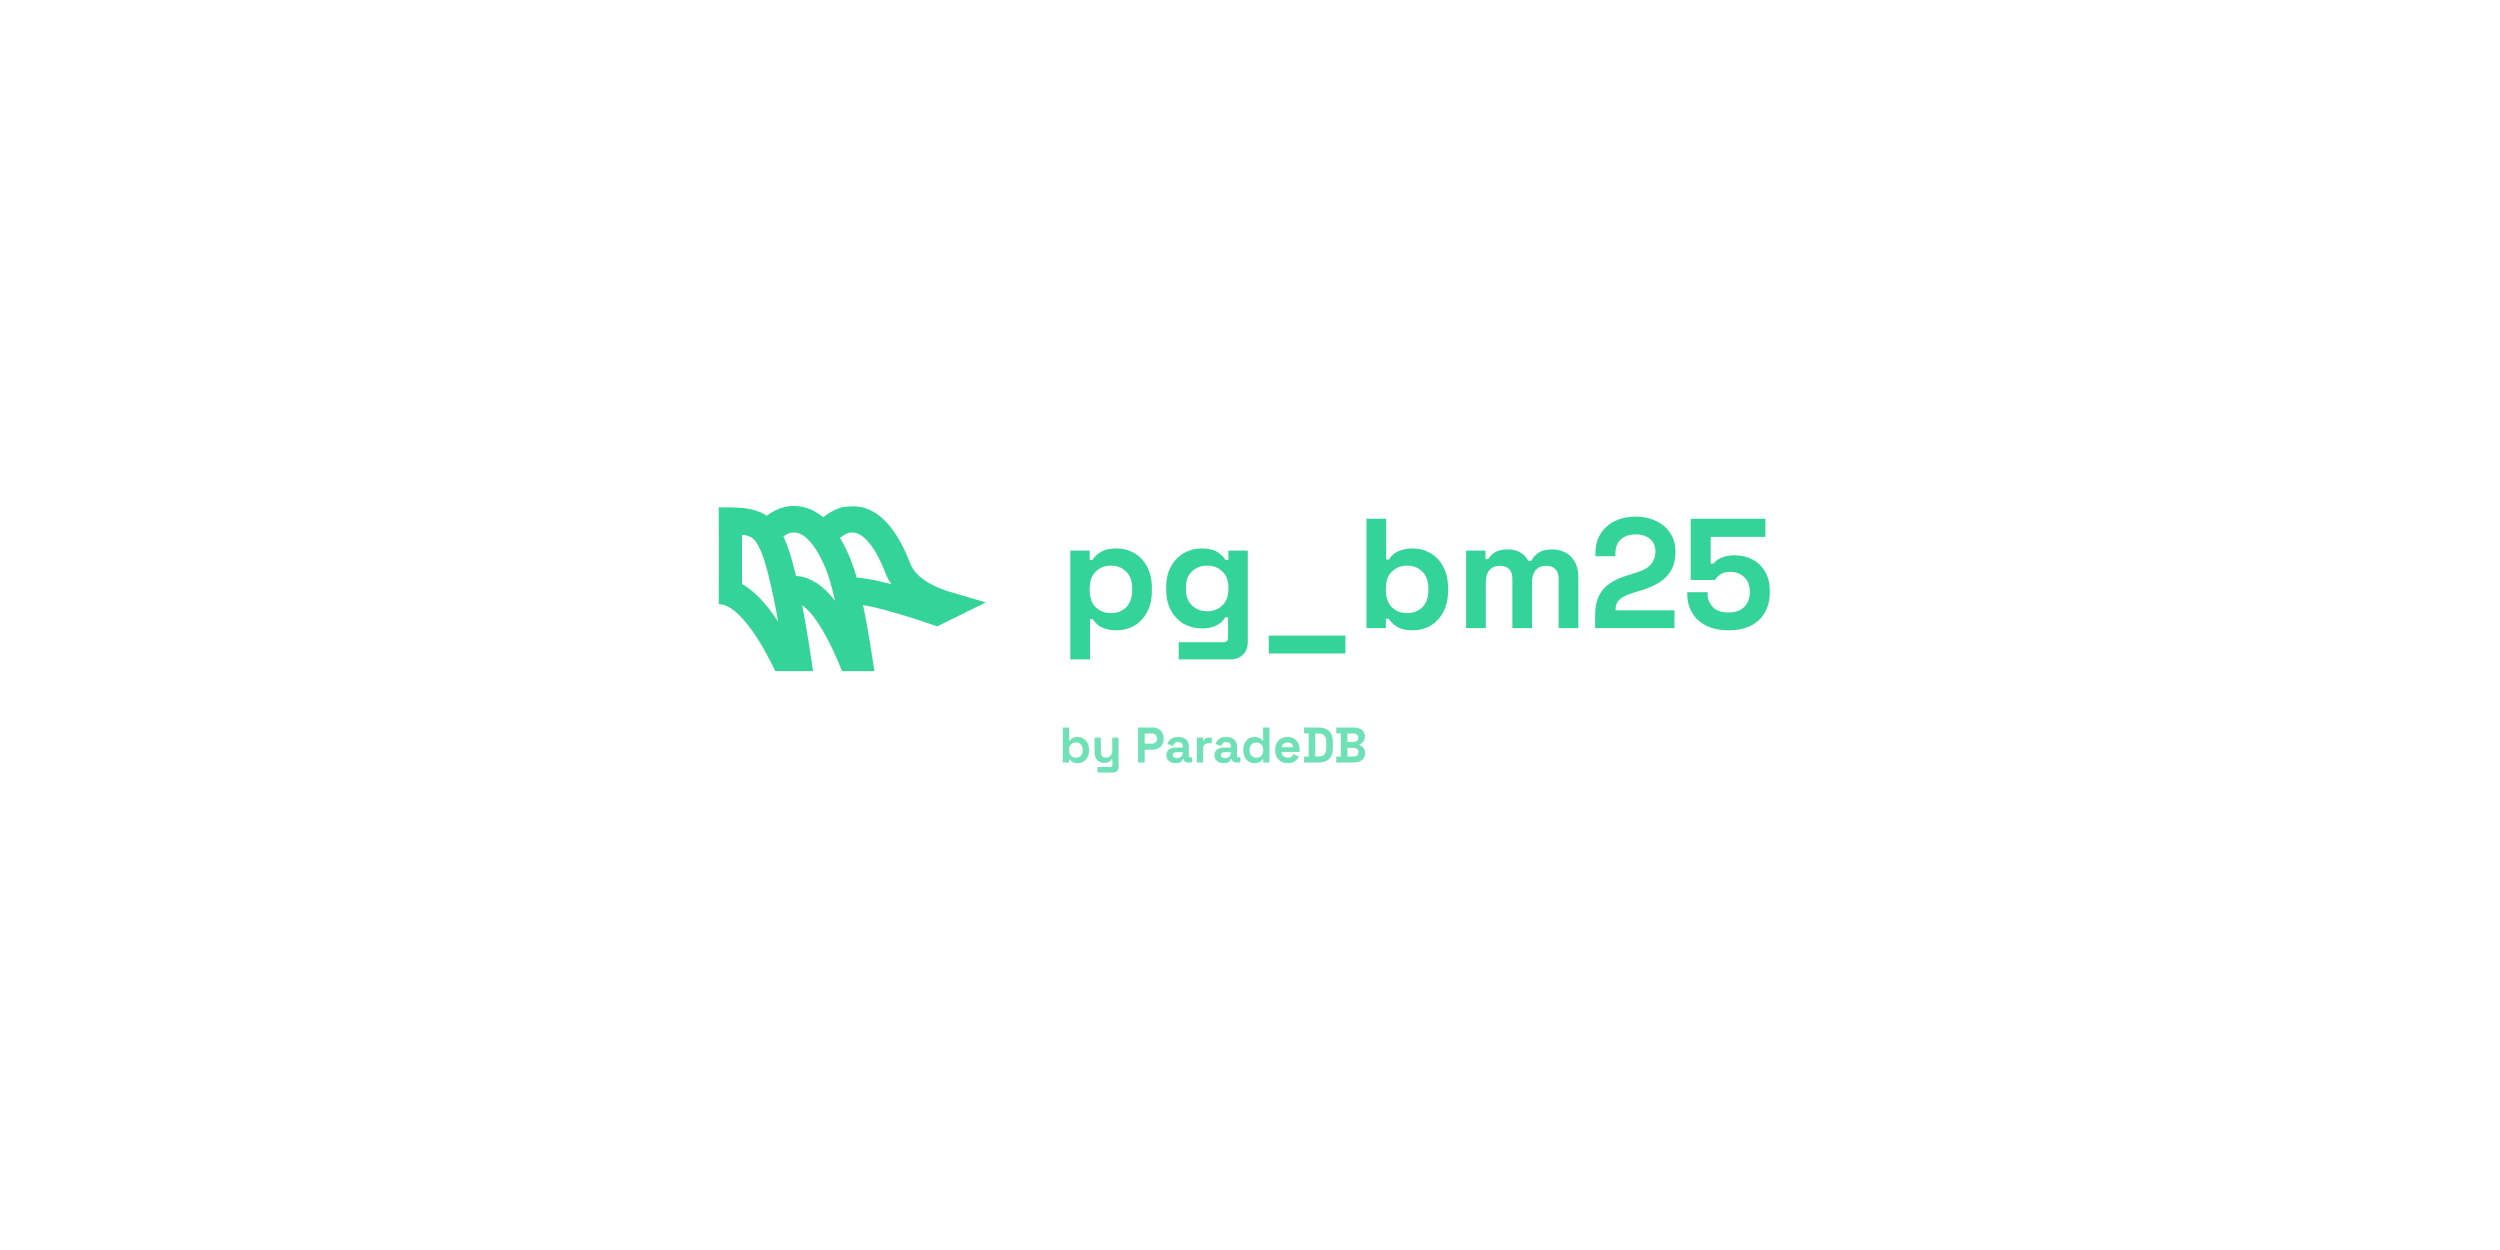
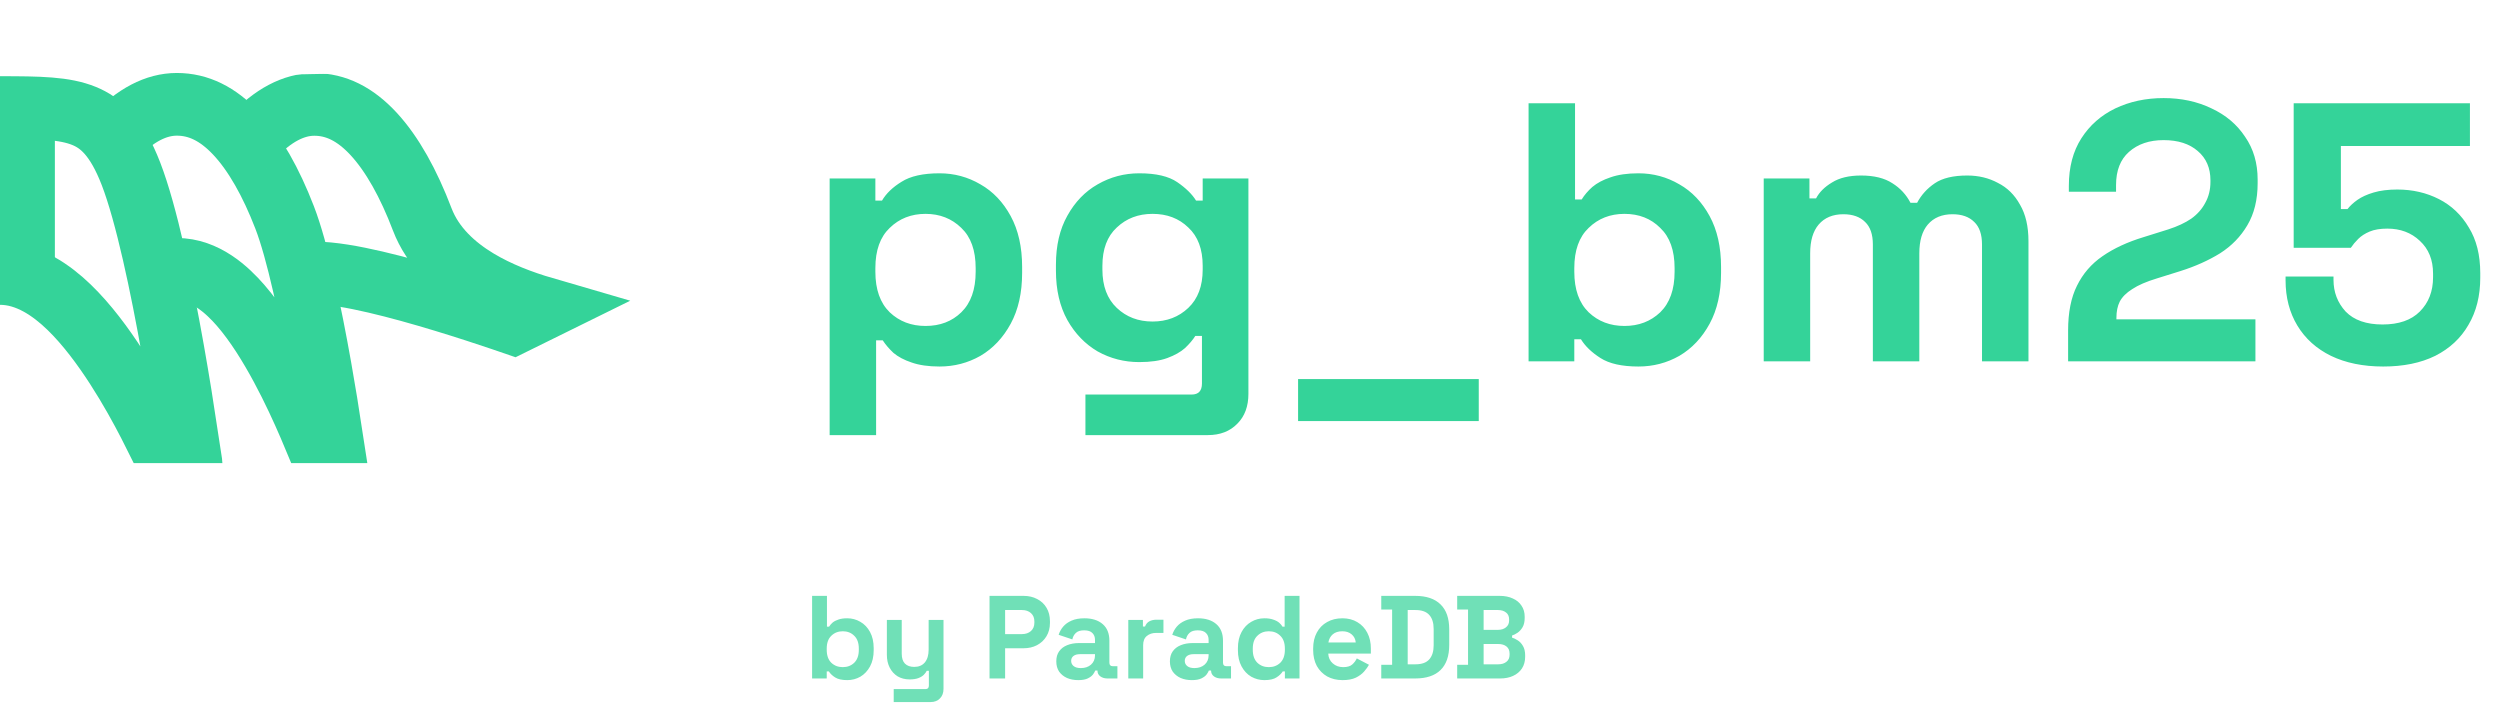
- <svg xmlns="http://www.w3.org/2000/svg" width="800" height="400" viewBox="0 0 800 400" fill="none">
-   <mask id="mask0_75_15" style="mask-type:alpha" maskUnits="userSpaceOnUse" x="243" y="161" width="38" height="54">
-     <path d="M243.227 161.094H280.194V214.828H254.387L243.227 161.094Z" fill="#D9D9D9" />
+ <svg xmlns="http://www.w3.org/2000/svg" width="339" height="96" viewBox="0 0 339 96" fill="none">
+   <mask id="mask0_75_31" style="mask-type:alpha" maskUnits="userSpaceOnUse" x="13" y="9" width="38" height="54">
+     <path d="M13.227 9.094H50.194V62.828H24.387L13.227 9.094Z" fill="#D9D9D9" />
  </mask>
-   <g mask="url(#mask0_75_15)">
-     <path d="M235.987 209.706C235.856 210.012 235.733 210.303 235.618 210.578H233.001C233.34 208.088 233.804 204.842 234.363 201.368C235.607 193.638 237.223 185.426 238.81 181.551C240.486 177.459 242.817 173.447 245.577 170.531C248.345 167.606 251.176 166.146 253.974 166.146C256.907 166.146 259.53 167.437 262.007 170.071C264.549 172.773 266.757 176.724 268.59 181.472C270.355 186.042 272.103 194.365 273.434 201.885C274.016 205.17 274.504 208.212 274.866 210.578H272.33C272.215 210.303 272.092 210.012 271.96 209.706C271.043 207.568 269.731 204.69 268.168 201.786C266.625 198.92 264.743 195.849 262.655 193.437C260.783 191.275 257.804 188.523 253.974 188.523C250.144 188.523 247.165 191.275 245.293 193.437C243.204 195.849 241.322 198.92 239.78 201.786C238.217 204.69 236.905 207.568 235.987 209.706Z" stroke="#34D399" stroke-width="8.5" />
+   <g mask="url(#mask0_75_31)">
+     <path d="M5.987 57.706C5.856 58.012 5.733 58.303 5.618 58.578H3.001C3.34 56.088 3.804 52.842 4.363 49.368C5.607 41.638 7.223 33.426 8.81 29.551C10.486 25.459 12.817 21.447 15.577 18.531C18.345 15.606 21.176 14.146 23.974 14.146C26.907 14.146 29.53 15.437 32.007 18.07C34.549 20.773 36.757 24.724 38.59 29.472C40.355 34.042 42.103 42.365 43.434 49.885C44.016 53.17 44.504 56.212 44.865 58.578H42.33C42.215 58.303 42.092 58.012 41.96 57.706C41.043 55.569 39.731 52.69 38.168 49.786C36.625 46.92 34.743 43.849 32.655 41.437C30.783 39.275 27.804 36.523 23.974 36.523C20.144 36.523 17.165 39.275 15.293 41.437C13.204 43.849 11.322 46.92 9.78 49.786C8.217 52.69 6.905 55.569 5.987 57.706Z" stroke="#34D399" stroke-width="8.5" />
  </g>
-   <mask id="mask1_75_15" style="mask-type:alpha" maskUnits="userSpaceOnUse" x="230" y="152" width="31" height="63">
-     <rect x="230" y="152" width="30.174" height="62.828" fill="#D9D9D9" />
+   <mask id="mask1_75_31" style="mask-type:alpha" maskUnits="userSpaceOnUse" x="0" y="0" width="31" height="63">
+     <rect width="30.174" height="62.828" fill="#D9D9D9" />
  </mask>
-   <g mask="url(#mask1_75_15)">
-     <path d="M209.758 209.525C209.565 209.899 209.386 210.251 209.223 210.578H204.655C204.66 210.543 204.665 210.507 204.67 210.471C205.072 207.477 205.651 203.384 206.36 198.976C207.812 189.956 209.712 180.268 211.604 175.647C213.342 171.404 215.615 169.365 218.264 168.216C221.174 166.953 224.936 166.584 230 166.584C235.391 166.584 238.756 166.644 241.408 167.725C243.613 168.624 245.789 170.463 247.761 175.568C249.853 180.986 251.907 190.786 253.462 199.569C254.213 203.812 254.83 207.709 255.264 210.578H250.777C250.614 210.251 250.435 209.899 250.242 209.525C249.166 207.433 247.625 204.616 245.791 201.776C243.977 198.967 241.773 195.972 239.341 193.631C237.05 191.426 233.826 189.084 230 189.084C226.174 189.084 222.95 191.426 220.659 193.631C218.227 195.972 216.023 198.967 214.209 201.776C212.375 204.616 210.834 207.433 209.758 209.525Z" stroke="#34D399" stroke-width="8.5" />
-     <rect x="230" y="163.574" width="7.44" height="28.934" fill="#34D399" />
+   <g mask="url(#mask1_75_31)">
+     <path d="M-20.242 57.525C-20.435 57.899 -20.614 58.251 -20.777 58.578H-25.345C-25.34 58.543 -25.335 58.507 -25.33 58.471C-24.928 55.477 -24.349 51.384 -23.64 46.976C-22.188 37.956 -20.288 28.268 -18.396 23.648C-16.658 19.404 -14.385 17.365 -11.736 16.216C-8.826 14.953 -5.064 14.584 0 14.584C5.391 14.584 8.756 14.644 11.408 15.725C13.613 16.624 15.789 18.463 17.761 23.568C19.853 28.986 21.907 38.786 23.462 47.569C24.213 51.812 24.83 55.709 25.264 58.578H20.777C20.614 58.251 20.435 57.899 20.242 57.525C19.166 55.432 17.625 52.616 15.791 49.776C13.977 46.967 11.773 43.972 9.341 41.631C7.05 39.426 3.826 37.084 0 37.084C-3.826 37.084 -7.05 39.426 -9.341 41.631C-11.773 43.972 -13.977 46.967 -15.791 49.776C-17.625 52.616 -19.166 55.432 -20.242 57.525Z" stroke="#34D399" stroke-width="8.5" />
+     <rect y="11.574" width="7.44" height="28.934" fill="#34D399" />
  </g>
-   <mask id="mask2_75_15" style="mask-type:alpha" maskUnits="userSpaceOnUse" x="257" y="161" width="63" height="55">
-     <path d="M257.694 162.334L320 161.094V215.655H288.578L273.814 194.161L264.721 171.38L257.694 162.334Z" fill="#D9D9D9" />
+   <mask id="mask2_75_31" style="mask-type:alpha" maskUnits="userSpaceOnUse" x="27" y="9" width="63" height="55">
+     <path d="M27.694 10.334L90 9.094V63.655H58.578L43.814 42.161L34.721 19.38L27.694 10.334Z" fill="#D9D9D9" />
  </mask>
-   <g mask="url(#mask2_75_15)">
-     <path d="M254.602 210.5C254.468 210.817 254.341 211.12 254.224 211.405H251.598C251.938 208.866 252.407 205.535 252.973 201.968C254.219 194.122 255.839 185.77 257.433 181.823C259.115 177.659 261.455 173.576 264.224 170.61C267.004 167.631 269.836 166.158 272.618 166.158C275.536 166.158 278.159 167.46 280.648 170.143C283.199 172.893 285.415 176.914 287.254 181.743C288.692 185.518 291.673 188.16 294.712 189.995C297.55 191.708 300.778 192.927 303.774 193.799L299.619 195.848C299.161 195.69 298.622 195.505 298.015 195.3C295.995 194.617 293.219 193.703 290.207 192.788C287.203 191.876 283.92 190.948 280.896 190.244C277.966 189.562 274.95 189.01 272.618 189.01C270.603 189.01 268.868 189.786 267.517 190.686C266.16 191.59 264.956 192.775 263.91 193.999C261.822 196.444 259.94 199.558 258.397 202.465C256.833 205.41 255.52 208.33 254.602 210.5Z" stroke="#34D399" stroke-width="8.5" />
+   <g mask="url(#mask2_75_31)">
+     <path d="M21.598 59.405C21.938 56.866 22.407 53.535 22.974 49.968C24.219 42.122 25.839 33.77 27.433 29.823C29.115 25.659 31.455 21.576 34.224 18.61C37.004 15.632 39.836 14.158 42.618 14.158C45.536 14.158 48.159 15.46 50.648 18.143C53.199 20.893 55.415 24.914 57.254 29.743C58.692 33.518 61.673 36.16 64.712 37.995C67.55 39.709 70.778 40.927 73.774 41.799L69.619 43.848C69.161 43.69 68.622 43.505 68.016 43.3C65.995 42.617 63.219 41.703 60.207 40.788C57.203 39.876 53.92 38.948 50.896 38.244C47.966 37.562 44.95 37.01 42.618 37.01C40.603 37.01 38.868 37.786 37.517 38.686C36.16 39.59 34.956 40.775 33.91 41.999C31.822 44.444 29.94 47.557 28.397 50.465C26.833 53.41 25.52 56.331 24.602 58.499C24.468 58.817 24.341 59.12 24.224 59.405H21.598Z" stroke="#34D399" stroke-width="8.5" />
  </g>
-   <path d="M342.5 211V176.2H348.7V179.2H349.6C350.167 178.233 351.05 177.383 352.25 176.65C353.45 175.883 355.167 175.5 357.4 175.5C359.4 175.5 361.25 176 362.95 177C364.65 177.967 366.017 179.4 367.05 181.3C368.083 183.2 368.6 185.5 368.6 188.2V189C368.6 191.7 368.083 194 367.05 195.9C366.017 197.8 364.65 199.25 362.95 200.25C361.25 201.217 359.4 201.7 357.4 201.7C355.9 201.7 354.633 201.517 353.6 201.15C352.6 200.817 351.783 200.383 351.15 199.85C350.55 199.283 350.067 198.717 349.7 198.15H348.8V211H342.5ZM355.5 196.2C357.467 196.2 359.083 195.583 360.35 194.35C361.65 193.083 362.3 191.25 362.3 188.85V188.35C362.3 185.95 361.65 184.133 360.35 182.9C359.05 181.633 357.433 181 355.5 181C353.567 181 351.95 181.633 350.65 182.9C349.35 184.133 348.7 185.95 348.7 188.35V188.85C348.7 191.25 349.35 193.083 350.65 194.35C351.95 195.583 353.567 196.2 355.5 196.2ZM373.185 188.7V187.9C373.185 185.3 373.701 183.083 374.735 181.25C375.768 179.383 377.135 177.967 378.835 177C380.568 176 382.451 175.5 384.485 175.5C386.751 175.5 388.468 175.9 389.635 176.7C390.801 177.5 391.651 178.333 392.185 179.2H393.085V176.2H399.285V205.4C399.285 207.1 398.785 208.45 397.785 209.45C396.785 210.483 395.451 211 393.785 211H377.185V205.5H391.585C392.518 205.5 392.985 205 392.985 204V197.55H392.085C391.751 198.083 391.285 198.633 390.685 199.2C390.085 199.733 389.285 200.183 388.285 200.55C387.285 200.917 386.018 201.1 384.485 201.1C382.451 201.1 380.568 200.617 378.835 199.65C377.135 198.65 375.768 197.233 374.735 195.4C373.701 193.533 373.185 191.3 373.185 188.7ZM386.285 195.6C388.218 195.6 389.835 194.983 391.135 193.75C392.435 192.517 393.085 190.783 393.085 188.55V188.05C393.085 185.783 392.435 184.05 391.135 182.85C389.868 181.617 388.251 181 386.285 181C384.351 181 382.735 181.617 381.435 182.85C380.135 184.05 379.485 185.783 379.485 188.05V188.55C379.485 190.783 380.135 192.517 381.435 193.75C382.735 194.983 384.351 195.6 386.285 195.6ZM406.02 209.1V203.4H430.52V209.1H406.02ZM452.175 201.7C449.942 201.7 448.225 201.317 447.025 200.55C445.825 199.783 444.942 198.933 444.375 198H443.475V201H437.275V166H443.575V179.05H444.475C444.842 178.45 445.325 177.883 445.925 177.35C446.559 176.817 447.375 176.383 448.375 176.05C449.409 175.683 450.675 175.5 452.175 175.5C454.175 175.5 456.025 176 457.725 177C459.425 177.967 460.792 179.4 461.825 181.3C462.859 183.2 463.375 185.5 463.375 188.2V189C463.375 191.7 462.859 194 461.825 195.9C460.792 197.8 459.425 199.25 457.725 200.25C456.025 201.217 454.175 201.7 452.175 201.7ZM450.275 196.2C452.209 196.2 453.825 195.583 455.125 194.35C456.425 193.083 457.075 191.25 457.075 188.85V188.35C457.075 185.95 456.425 184.133 455.125 182.9C453.859 181.633 452.242 181 450.275 181C448.342 181 446.725 181.633 445.425 182.9C444.125 184.133 443.475 185.95 443.475 188.35V188.85C443.475 191.25 444.125 193.083 445.425 194.35C446.725 195.583 448.342 196.2 450.275 196.2ZM469.16 201V176.2H475.36V178.9H476.26C476.693 178.067 477.41 177.35 478.41 176.75C479.41 176.117 480.727 175.8 482.36 175.8C484.127 175.8 485.543 176.15 486.61 176.85C487.677 177.517 488.493 178.4 489.06 179.5H489.96C490.527 178.433 491.327 177.55 492.36 176.85C493.393 176.15 494.86 175.8 496.76 175.8C498.293 175.8 499.677 176.133 500.91 176.8C502.177 177.433 503.177 178.417 503.91 179.75C504.677 181.05 505.06 182.7 505.06 184.7V201H498.76V185.15C498.76 183.783 498.41 182.767 497.71 182.1C497.01 181.4 496.027 181.05 494.76 181.05C493.327 181.05 492.21 181.517 491.41 182.45C490.643 183.35 490.26 184.65 490.26 186.35V201H483.96V185.15C483.96 183.783 483.61 182.767 482.91 182.1C482.21 181.4 481.227 181.05 479.96 181.05C478.527 181.05 477.41 181.517 476.61 182.45C475.843 183.35 475.46 184.65 475.46 186.35V201H469.16ZM510.436 201V196.8C510.436 194.367 510.836 192.35 511.636 190.75C512.436 189.117 513.586 187.783 515.086 186.75C516.619 185.683 518.486 184.817 520.686 184.15L524.036 183.1C525.269 182.7 526.303 182.217 527.136 181.65C527.969 181.05 528.603 180.333 529.036 179.5C529.503 178.667 529.736 177.717 529.736 176.65V176.45C529.736 174.783 529.169 173.467 528.036 172.5C526.903 171.5 525.353 171 523.386 171C521.453 171 519.886 171.533 518.686 172.6C517.519 173.633 516.936 175.133 516.936 177.1V178H510.536V177.2C510.536 174.667 511.103 172.517 512.236 170.75C513.369 168.983 514.903 167.633 516.836 166.7C518.803 165.767 520.986 165.3 523.386 165.3C525.786 165.3 527.953 165.767 529.886 166.7C531.819 167.6 533.336 168.883 534.436 170.55C535.569 172.183 536.136 174.117 536.136 176.35V176.85C536.136 179.083 535.669 180.983 534.736 182.55C533.836 184.083 532.603 185.35 531.036 186.35C529.469 187.317 527.686 188.117 525.686 188.75L522.486 189.75C521.053 190.183 519.936 190.667 519.136 191.2C518.336 191.7 517.769 192.267 517.436 192.9C517.136 193.5 516.986 194.233 516.986 195.1V195.3H535.836V201H510.436ZM553.173 201.7C550.44 201.7 548.073 201.217 546.073 200.25C544.107 199.283 542.59 197.917 541.523 196.15C540.457 194.383 539.923 192.333 539.923 190V189.5H546.423V189.95C546.423 191.617 546.973 193.05 548.073 194.25C549.207 195.417 550.873 196 553.073 196C555.273 196 556.957 195.417 558.123 194.25C559.323 193.05 559.923 191.5 559.923 189.6V189.1C559.923 187.233 559.323 185.75 558.123 184.65C556.957 183.55 555.49 183 553.723 183C552.757 183 551.957 183.133 551.323 183.4C550.69 183.667 550.173 184 549.773 184.4C549.373 184.8 549.04 185.2 548.773 185.6H541.023V166H564.923V171.8H547.423V180.35H548.323C548.657 179.917 549.107 179.5 549.673 179.1C550.24 178.7 550.973 178.367 551.873 178.1C552.773 177.833 553.84 177.7 555.073 177.7C557.14 177.7 559.023 178.133 560.723 179C562.423 179.867 563.773 181.15 564.773 182.85C565.807 184.517 566.323 186.583 566.323 189.05V189.65C566.323 192.117 565.79 194.25 564.723 196.05C563.69 197.85 562.19 199.25 560.223 200.25C558.257 201.217 555.907 201.7 553.173 201.7Z" fill="#34D399" />
-   <path d="M344.888 244.224C344.173 244.224 343.624 244.101 343.24 243.856C342.856 243.611 342.573 243.339 342.392 243.04H342.104V244H340.12V232.8H342.136V236.976H342.424C342.541 236.784 342.696 236.603 342.888 236.432C343.091 236.261 343.352 236.123 343.672 236.016C344.003 235.899 344.408 235.84 344.888 235.84C345.528 235.84 346.12 236 346.664 236.32C347.208 236.629 347.645 237.088 347.976 237.696C348.307 238.304 348.472 239.04 348.472 239.904V240.16C348.472 241.024 348.307 241.76 347.976 242.368C347.645 242.976 347.208 243.44 346.664 243.76C346.12 244.069 345.528 244.224 344.888 244.224ZM344.28 242.464C344.899 242.464 345.416 242.267 345.832 241.872C346.248 241.467 346.456 240.88 346.456 240.112V239.952C346.456 239.184 346.248 238.603 345.832 238.208C345.427 237.803 344.909 237.6 344.28 237.6C343.661 237.6 343.144 237.803 342.728 238.208C342.312 238.603 342.104 239.184 342.104 239.952V240.112C342.104 240.88 342.312 241.467 342.728 241.872C343.144 242.267 343.661 242.464 344.28 242.464ZM351.187 247.2V245.44H355.507C355.806 245.44 355.955 245.28 355.955 244.96V242.96H355.667C355.582 243.141 355.448 243.323 355.267 243.504C355.086 243.685 354.84 243.835 354.531 243.952C354.222 244.069 353.827 244.128 353.347 244.128C352.728 244.128 352.184 243.989 351.715 243.712C351.256 243.424 350.899 243.029 350.643 242.528C350.387 242.027 350.259 241.451 350.259 240.8V236.064H352.275V240.64C352.275 241.237 352.419 241.685 352.707 241.984C353.006 242.283 353.427 242.432 353.971 242.432C354.59 242.432 355.07 242.229 355.411 241.824C355.752 241.408 355.923 240.832 355.923 240.096V236.064H357.939V245.408C357.939 245.952 357.779 246.384 357.459 246.704C357.139 247.035 356.712 247.2 356.179 247.2H351.187ZM364.181 244V232.8H368.789C369.493 232.8 370.112 232.944 370.645 233.232C371.189 233.509 371.61 233.904 371.909 234.416C372.218 234.928 372.373 235.536 372.373 236.24V236.464C372.373 237.157 372.213 237.765 371.893 238.288C371.584 238.8 371.157 239.2 370.613 239.488C370.08 239.765 369.472 239.904 368.789 239.904H366.293V244H364.181ZM366.293 237.984H368.581C369.082 237.984 369.488 237.845 369.797 237.568C370.106 237.291 370.261 236.912 370.261 236.432V236.272C370.261 235.792 370.106 235.413 369.797 235.136C369.488 234.859 369.082 234.72 368.581 234.72H366.293V237.984ZM376.209 244.224C375.644 244.224 375.137 244.128 374.689 243.936C374.241 243.733 373.884 243.445 373.617 243.072C373.361 242.688 373.233 242.224 373.233 241.68C373.233 241.136 373.361 240.683 373.617 240.32C373.884 239.947 374.246 239.669 374.705 239.488C375.174 239.296 375.708 239.2 376.305 239.2H378.481V238.752C378.481 238.379 378.364 238.075 378.129 237.84C377.894 237.595 377.521 237.472 377.009 237.472C376.508 237.472 376.134 237.589 375.889 237.824C375.644 238.048 375.484 238.341 375.409 238.704L373.553 238.08C373.681 237.675 373.884 237.307 374.161 236.976C374.449 236.635 374.828 236.363 375.297 236.16C375.777 235.947 376.358 235.84 377.041 235.84C378.086 235.84 378.913 236.101 379.521 236.624C380.129 237.147 380.433 237.904 380.433 238.896V241.856C380.433 242.176 380.582 242.336 380.881 242.336H381.521V244H380.177C379.782 244 379.457 243.904 379.201 243.712C378.945 243.52 378.817 243.264 378.817 242.944V242.928H378.513C378.47 243.056 378.374 243.227 378.225 243.44C378.076 243.643 377.841 243.824 377.521 243.984C377.201 244.144 376.764 244.224 376.209 244.224ZM376.561 242.592C377.126 242.592 377.585 242.437 377.937 242.128C378.3 241.808 378.481 241.387 378.481 240.864V240.704H376.449C376.076 240.704 375.782 240.784 375.569 240.944C375.356 241.104 375.249 241.328 375.249 241.616C375.249 241.904 375.361 242.139 375.585 242.32C375.809 242.501 376.134 242.592 376.561 242.592ZM382.995 244V236.064H384.979V236.96H385.267C385.384 236.64 385.576 236.405 385.843 236.256C386.12 236.107 386.44 236.032 386.803 236.032H387.763V237.824H386.771C386.259 237.824 385.838 237.963 385.507 238.24C385.176 238.507 385.011 238.923 385.011 239.488V244H382.995ZM391.615 244.224C391.05 244.224 390.543 244.128 390.095 243.936C389.647 243.733 389.29 243.445 389.023 243.072C388.767 242.688 388.639 242.224 388.639 241.68C388.639 241.136 388.767 240.683 389.023 240.32C389.29 239.947 389.653 239.669 390.111 239.488C390.581 239.296 391.114 239.2 391.711 239.2H393.887V238.752C393.887 238.379 393.77 238.075 393.535 237.84C393.301 237.595 392.927 237.472 392.415 237.472C391.914 237.472 391.541 237.589 391.295 237.824C391.05 238.048 390.89 238.341 390.815 238.704L388.959 238.08C389.087 237.675 389.29 237.307 389.567 236.976C389.855 236.635 390.234 236.363 390.703 236.16C391.183 235.947 391.765 235.84 392.447 235.84C393.493 235.84 394.319 236.101 394.927 236.624C395.535 237.147 395.839 237.904 395.839 238.896V241.856C395.839 242.176 395.989 242.336 396.287 242.336H396.927V244H395.583C395.189 244 394.863 243.904 394.607 243.712C394.351 243.52 394.223 243.264 394.223 242.944V242.928H393.919C393.877 243.056 393.781 243.227 393.631 243.44C393.482 243.643 393.247 243.824 392.927 243.984C392.607 244.144 392.17 244.224 391.615 244.224ZM391.967 242.592C392.533 242.592 392.991 242.437 393.343 242.128C393.706 241.808 393.887 241.387 393.887 240.864V240.704H391.855C391.482 240.704 391.189 240.784 390.975 240.944C390.762 241.104 390.655 241.328 390.655 241.616C390.655 241.904 390.767 242.139 390.991 242.32C391.215 242.501 391.541 242.592 391.967 242.592ZM401.445 244.224C400.816 244.224 400.224 244.069 399.669 243.76C399.125 243.44 398.688 242.976 398.357 242.368C398.026 241.76 397.861 241.024 397.861 240.16V239.904C397.861 239.04 398.026 238.304 398.357 237.696C398.688 237.088 399.125 236.629 399.669 236.32C400.213 236 400.805 235.84 401.445 235.84C401.925 235.84 402.325 235.899 402.645 236.016C402.976 236.123 403.242 236.261 403.445 236.432C403.648 236.603 403.802 236.784 403.909 236.976H404.197V232.8H406.213V244H404.229V243.04H403.941C403.76 243.339 403.477 243.611 403.093 243.856C402.72 244.101 402.17 244.224 401.445 244.224ZM402.053 242.464C402.672 242.464 403.189 242.267 403.605 241.872C404.021 241.467 404.229 240.88 404.229 240.112V239.952C404.229 239.184 404.021 238.603 403.605 238.208C403.2 237.803 402.682 237.6 402.053 237.6C401.434 237.6 400.917 237.803 400.501 238.208C400.085 238.603 399.877 239.184 399.877 239.952V240.112C399.877 240.88 400.085 241.467 400.501 241.872C400.917 242.267 401.434 242.464 402.053 242.464ZM412.064 244.224C411.275 244.224 410.576 244.059 409.968 243.728C409.371 243.387 408.901 242.912 408.56 242.304C408.229 241.685 408.064 240.96 408.064 240.128V239.936C408.064 239.104 408.229 238.384 408.56 237.776C408.891 237.157 409.355 236.683 409.952 236.352C410.549 236.011 411.243 235.84 412.032 235.84C412.811 235.84 413.488 236.016 414.064 236.368C414.64 236.709 415.088 237.189 415.408 237.808C415.728 238.416 415.888 239.125 415.888 239.936V240.624H410.112C410.133 241.168 410.336 241.611 410.72 241.952C411.104 242.293 411.573 242.464 412.128 242.464C412.693 242.464 413.109 242.341 413.376 242.096C413.643 241.851 413.845 241.579 413.984 241.28L415.632 242.144C415.483 242.421 415.264 242.725 414.976 243.056C414.699 243.376 414.325 243.653 413.856 243.888C413.387 244.112 412.789 244.224 412.064 244.224ZM410.128 239.12H413.84C413.797 238.661 413.611 238.293 413.28 238.016C412.96 237.739 412.539 237.6 412.016 237.6C411.472 237.6 411.04 237.739 410.72 238.016C410.4 238.293 410.203 238.661 410.128 239.12ZM417.299 244V242.144H418.771V234.656H417.299V232.8H421.907C423.411 232.8 424.552 233.184 425.331 233.952C426.12 234.709 426.515 235.84 426.515 237.344V239.456C426.515 240.96 426.12 242.096 425.331 242.864C424.552 243.621 423.411 244 421.907 244H417.299ZM420.883 242.08H421.939C422.792 242.08 423.416 241.856 423.811 241.408C424.205 240.96 424.403 240.331 424.403 239.52V237.28C424.403 236.459 424.205 235.829 423.811 235.392C423.416 234.944 422.792 234.72 421.939 234.72H420.883V242.08ZM427.595 244V242.144H429.067V234.656H427.595V232.8H433.355C434.038 232.8 434.63 232.917 435.131 233.152C435.643 233.376 436.038 233.701 436.315 234.128C436.603 234.544 436.747 235.045 436.747 235.632V235.792C436.747 236.304 436.651 236.725 436.459 237.056C436.267 237.376 436.038 237.627 435.771 237.808C435.515 237.979 435.27 238.101 435.035 238.176V238.464C435.27 238.528 435.526 238.651 435.803 238.832C436.081 239.003 436.315 239.253 436.507 239.584C436.71 239.915 436.811 240.347 436.811 240.88V241.04C436.811 241.659 436.667 242.192 436.379 242.64C436.091 243.077 435.691 243.413 435.179 243.648C434.678 243.883 434.091 244 433.419 244H427.595ZM431.179 242.08H433.163C433.622 242.08 433.99 241.968 434.267 241.744C434.555 241.52 434.699 241.2 434.699 240.784V240.624C434.699 240.208 434.561 239.888 434.283 239.664C434.006 239.44 433.633 239.328 433.163 239.328H431.179V242.08ZM431.179 237.408H433.131C433.569 237.408 433.926 237.296 434.203 237.072C434.491 236.848 434.635 236.539 434.635 236.144V235.984C434.635 235.579 434.497 235.269 434.219 235.056C433.942 234.832 433.579 234.72 433.131 234.72H431.179V237.408Z" fill="#34D399" fill-opacity="0.7" />
+   <path d="M112.5 59V24.2H118.7V27.2H119.6C120.167 26.233 121.05 25.383 122.25 24.65C123.45 23.883 125.167 23.5 127.4 23.5C129.4 23.5 131.25 24 132.95 25C134.65 25.967 136.017 27.4 137.05 29.3C138.083 31.2 138.6 33.5 138.6 36.2V37C138.6 39.7 138.083 42 137.05 43.9C136.017 45.8 134.65 47.25 132.95 48.25C131.25 49.217 129.4 49.7 127.4 49.7C125.9 49.7 124.633 49.517 123.6 49.15C122.6 48.817 121.783 48.383 121.15 47.85C120.55 47.283 120.067 46.717 119.7 46.15H118.8V59H112.5ZM125.5 44.2C127.467 44.2 129.083 43.583 130.35 42.35C131.65 41.083 132.3 39.25 132.3 36.85V36.35C132.3 33.95 131.65 32.133 130.35 30.9C129.05 29.633 127.433 29 125.5 29C123.567 29 121.95 29.633 120.65 30.9C119.35 32.133 118.7 33.95 118.7 36.35V36.85C118.7 39.25 119.35 41.083 120.65 42.35C121.95 43.583 123.567 44.2 125.5 44.2ZM143.185 36.7V35.9C143.185 33.3 143.701 31.083 144.735 29.25C145.768 27.383 147.135 25.967 148.835 25C150.568 24 152.451 23.5 154.485 23.5C156.751 23.5 158.468 23.9 159.635 24.7C160.801 25.5 161.651 26.333 162.185 27.2H163.085V24.2H169.285V53.4C169.285 55.1 168.785 56.45 167.785 57.45C166.785 58.483 165.451 59 163.785 59H147.185V53.5H161.585C162.518 53.5 162.985 53 162.985 52V45.55H162.085C161.751 46.083 161.285 46.633 160.685 47.2C160.085 47.733 159.285 48.183 158.285 48.55C157.285 48.917 156.018 49.1 154.485 49.1C152.451 49.1 150.568 48.617 148.835 47.65C147.135 46.65 145.768 45.233 144.735 43.4C143.701 41.533 143.185 39.3 143.185 36.7ZM156.285 43.6C158.218 43.6 159.835 42.983 161.135 41.75C162.435 40.517 163.085 38.783 163.085 36.55V36.05C163.085 33.783 162.435 32.05 161.135 30.85C159.868 29.617 158.251 29 156.285 29C154.351 29 152.735 29.617 151.435 30.85C150.135 32.05 149.485 33.783 149.485 36.05V36.55C149.485 38.783 150.135 40.517 151.435 41.75C152.735 42.983 154.351 43.6 156.285 43.6ZM176.02 57.1V51.4H200.52V57.1H176.02ZM222.175 49.7C219.942 49.7 218.225 49.317 217.025 48.55C215.825 47.783 214.942 46.933 214.375 46H213.475V49H207.275V14H213.575V27.05H214.475C214.842 26.45 215.325 25.883 215.925 25.35C216.559 24.817 217.375 24.383 218.375 24.05C219.409 23.683 220.675 23.5 222.175 23.5C224.175 23.5 226.025 24 227.725 25C229.425 25.967 230.792 27.4 231.825 29.3C232.859 31.2 233.375 33.5 233.375 36.2V37C233.375 39.7 232.859 42 231.825 43.9C230.792 45.8 229.425 47.25 227.725 48.25C226.025 49.217 224.175 49.7 222.175 49.7ZM220.275 44.2C222.209 44.2 223.825 43.583 225.125 42.35C226.425 41.083 227.075 39.25 227.075 36.85V36.35C227.075 33.95 226.425 32.133 225.125 30.9C223.859 29.633 222.242 29 220.275 29C218.342 29 216.725 29.633 215.425 30.9C214.125 32.133 213.475 33.95 213.475 36.35V36.85C213.475 39.25 214.125 41.083 215.425 42.35C216.725 43.583 218.342 44.2 220.275 44.2ZM239.16 49V24.2H245.36V26.9H246.26C246.693 26.067 247.41 25.35 248.41 24.75C249.41 24.117 250.727 23.8 252.36 23.8C254.127 23.8 255.543 24.15 256.61 24.85C257.677 25.517 258.493 26.4 259.06 27.5H259.96C260.527 26.433 261.327 25.55 262.36 24.85C263.393 24.15 264.86 23.8 266.76 23.8C268.293 23.8 269.677 24.133 270.91 24.8C272.177 25.433 273.177 26.417 273.91 27.75C274.677 29.05 275.06 30.7 275.06 32.7V49H268.76V33.15C268.76 31.783 268.41 30.767 267.71 30.1C267.01 29.4 266.027 29.05 264.76 29.05C263.327 29.05 262.21 29.517 261.41 30.45C260.643 31.35 260.26 32.65 260.26 34.35V49H253.96V33.15C253.96 31.783 253.61 30.767 252.91 30.1C252.21 29.4 251.227 29.05 249.96 29.05C248.527 29.05 247.41 29.517 246.61 30.45C245.843 31.35 245.46 32.65 245.46 34.35V49H239.16ZM280.436 49V44.8C280.436 42.367 280.836 40.35 281.636 38.75C282.436 37.117 283.586 35.783 285.086 34.75C286.619 33.683 288.486 32.817 290.686 32.15L294.036 31.1C295.269 30.7 296.303 30.217 297.136 29.65C297.969 29.05 298.603 28.333 299.036 27.5C299.503 26.667 299.736 25.717 299.736 24.65V24.45C299.736 22.783 299.169 21.467 298.036 20.5C296.903 19.5 295.353 19 293.386 19C291.453 19 289.886 19.533 288.686 20.6C287.519 21.633 286.936 23.133 286.936 25.1V26H280.536V25.2C280.536 22.667 281.103 20.517 282.236 18.75C283.369 16.983 284.903 15.633 286.836 14.7C288.803 13.767 290.986 13.3 293.386 13.3C295.786 13.3 297.953 13.767 299.886 14.7C301.819 15.6 303.336 16.883 304.436 18.55C305.569 20.183 306.136 22.117 306.136 24.35V24.85C306.136 27.083 305.669 28.983 304.736 30.55C303.836 32.083 302.603 33.35 301.036 34.35C299.469 35.317 297.686 36.117 295.686 36.75L292.486 37.75C291.053 38.183 289.936 38.667 289.136 39.2C288.336 39.7 287.769 40.267 287.436 40.9C287.136 41.5 286.986 42.233 286.986 43.1V43.3H305.836V49H280.436ZM323.173 49.7C320.44 49.7 318.073 49.217 316.073 48.25C314.107 47.283 312.59 45.917 311.523 44.15C310.457 42.383 309.923 40.333 309.923 38V37.5H316.423V37.95C316.423 39.617 316.973 41.05 318.073 42.25C319.207 43.417 320.873 44 323.073 44C325.273 44 326.957 43.417 328.123 42.25C329.323 41.05 329.923 39.5 329.923 37.6V37.1C329.923 35.233 329.323 33.75 328.123 32.65C326.957 31.55 325.49 31 323.723 31C322.757 31 321.957 31.133 321.323 31.4C320.69 31.667 320.173 32 319.773 32.4C319.373 32.8 319.04 33.2 318.773 33.6H311.023V14H334.923V19.8H317.423V28.35H318.323C318.657 27.917 319.107 27.5 319.673 27.1C320.24 26.7 320.973 26.367 321.873 26.1C322.773 25.833 323.84 25.7 325.073 25.7C327.14 25.7 329.023 26.133 330.723 27C332.423 27.867 333.773 29.15 334.773 30.85C335.807 32.517 336.323 34.583 336.323 37.05V37.65C336.323 40.117 335.79 42.25 334.723 44.05C333.69 45.85 332.19 47.25 330.223 48.25C328.257 49.217 325.907 49.7 323.173 49.7Z" fill="#34D399" />
+   <path d="M114.888 92.224C114.173 92.224 113.624 92.101 113.24 91.856C112.856 91.611 112.573 91.339 112.392 91.04H112.104V92H110.12V80.8H112.136V84.976H112.424C112.541 84.784 112.696 84.603 112.888 84.432C113.091 84.261 113.352 84.123 113.672 84.016C114.003 83.899 114.408 83.84 114.888 83.84C115.528 83.84 116.12 84 116.664 84.32C117.208 84.629 117.645 85.088 117.976 85.696C118.307 86.304 118.472 87.04 118.472 87.904V88.16C118.472 89.024 118.307 89.76 117.976 90.368C117.645 90.976 117.208 91.44 116.664 91.76C116.12 92.069 115.528 92.224 114.888 92.224ZM114.28 90.464C114.899 90.464 115.416 90.267 115.832 89.872C116.248 89.467 116.456 88.88 116.456 88.112V87.952C116.456 87.184 116.248 86.603 115.832 86.208C115.427 85.803 114.909 85.6 114.28 85.6C113.661 85.6 113.144 85.803 112.728 86.208C112.312 86.603 112.104 87.184 112.104 87.952V88.112C112.104 88.88 112.312 89.467 112.728 89.872C113.144 90.267 113.661 90.464 114.28 90.464ZM121.187 95.2V93.44H125.507C125.806 93.44 125.955 93.28 125.955 92.96V90.96H125.667C125.582 91.141 125.448 91.323 125.267 91.504C125.086 91.685 124.84 91.835 124.531 91.952C124.222 92.069 123.827 92.128 123.347 92.128C122.728 92.128 122.184 91.989 121.715 91.712C121.256 91.424 120.899 91.029 120.643 90.528C120.387 90.027 120.259 89.451 120.259 88.8V84.064H122.275V88.64C122.275 89.237 122.419 89.685 122.707 89.984C123.006 90.283 123.427 90.432 123.971 90.432C124.59 90.432 125.07 90.229 125.411 89.824C125.752 89.408 125.923 88.832 125.923 88.096V84.064H127.939V93.408C127.939 93.952 127.779 94.384 127.459 94.704C127.139 95.035 126.712 95.2 126.179 95.2H121.187ZM134.181 92V80.8H138.789C139.493 80.8 140.112 80.944 140.645 81.232C141.189 81.509 141.61 81.904 141.909 82.416C142.218 82.928 142.373 83.536 142.373 84.24V84.464C142.373 85.157 142.213 85.765 141.893 86.288C141.584 86.8 141.157 87.2 140.613 87.488C140.08 87.765 139.472 87.904 138.789 87.904H136.293V92H134.181ZM136.293 85.984H138.581C139.082 85.984 139.488 85.845 139.797 85.568C140.106 85.291 140.261 84.912 140.261 84.432V84.272C140.261 83.792 140.106 83.413 139.797 83.136C139.488 82.859 139.082 82.72 138.581 82.72H136.293V85.984ZM146.209 92.224C145.644 92.224 145.137 92.128 144.689 91.936C144.241 91.733 143.884 91.445 143.617 91.072C143.361 90.688 143.233 90.224 143.233 89.68C143.233 89.136 143.361 88.683 143.617 88.32C143.884 87.947 144.246 87.669 144.705 87.488C145.174 87.296 145.708 87.2 146.305 87.2H148.481V86.752C148.481 86.379 148.364 86.075 148.129 85.84C147.894 85.595 147.521 85.472 147.009 85.472C146.508 85.472 146.134 85.589 145.889 85.824C145.644 86.048 145.484 86.341 145.409 86.704L143.553 86.08C143.681 85.675 143.884 85.307 144.161 84.976C144.449 84.635 144.828 84.363 145.297 84.16C145.777 83.947 146.358 83.84 147.041 83.84C148.086 83.84 148.913 84.101 149.521 84.624C150.129 85.147 150.433 85.904 150.433 86.896V89.856C150.433 90.176 150.582 90.336 150.881 90.336H151.521V92H150.177C149.782 92 149.457 91.904 149.201 91.712C148.945 91.52 148.817 91.264 148.817 90.944V90.928H148.513C148.47 91.056 148.374 91.227 148.225 91.44C148.076 91.643 147.841 91.824 147.521 91.984C147.201 92.144 146.764 92.224 146.209 92.224ZM146.561 90.592C147.126 90.592 147.585 90.437 147.937 90.128C148.3 89.808 148.481 89.387 148.481 88.864V88.704H146.449C146.076 88.704 145.782 88.784 145.569 88.944C145.356 89.104 145.249 89.328 145.249 89.616C145.249 89.904 145.361 90.139 145.585 90.32C145.809 90.501 146.134 90.592 146.561 90.592ZM152.995 92V84.064H154.979V84.96H155.267C155.384 84.64 155.576 84.405 155.843 84.256C156.12 84.107 156.44 84.032 156.803 84.032H157.763V85.824H156.771C156.259 85.824 155.838 85.963 155.507 86.24C155.176 86.507 155.011 86.923 155.011 87.488V92H152.995ZM161.615 92.224C161.05 92.224 160.543 92.128 160.095 91.936C159.647 91.733 159.29 91.445 159.023 91.072C158.767 90.688 158.639 90.224 158.639 89.68C158.639 89.136 158.767 88.683 159.023 88.32C159.29 87.947 159.653 87.669 160.111 87.488C160.581 87.296 161.114 87.2 161.711 87.2H163.887V86.752C163.887 86.379 163.77 86.075 163.535 85.84C163.301 85.595 162.927 85.472 162.415 85.472C161.914 85.472 161.541 85.589 161.295 85.824C161.05 86.048 160.89 86.341 160.815 86.704L158.959 86.08C159.087 85.675 159.29 85.307 159.567 84.976C159.855 84.635 160.234 84.363 160.703 84.16C161.183 83.947 161.765 83.84 162.447 83.84C163.493 83.84 164.319 84.101 164.927 84.624C165.535 85.147 165.839 85.904 165.839 86.896V89.856C165.839 90.176 165.989 90.336 166.287 90.336H166.927V92H165.583C165.189 92 164.863 91.904 164.607 91.712C164.351 91.52 164.223 91.264 164.223 90.944V90.928H163.919C163.877 91.056 163.781 91.227 163.631 91.44C163.482 91.643 163.247 91.824 162.927 91.984C162.607 92.144 162.17 92.224 161.615 92.224ZM161.967 90.592C162.533 90.592 162.991 90.437 163.343 90.128C163.706 89.808 163.887 89.387 163.887 88.864V88.704H161.855C161.482 88.704 161.189 88.784 160.975 88.944C160.762 89.104 160.655 89.328 160.655 89.616C160.655 89.904 160.767 90.139 160.991 90.32C161.215 90.501 161.541 90.592 161.967 90.592ZM171.445 92.224C170.816 92.224 170.224 92.069 169.669 91.76C169.125 91.44 168.688 90.976 168.357 90.368C168.026 89.76 167.861 89.024 167.861 88.16V87.904C167.861 87.04 168.026 86.304 168.357 85.696C168.688 85.088 169.125 84.629 169.669 84.32C170.213 84 170.805 83.84 171.445 83.84C171.925 83.84 172.325 83.899 172.645 84.016C172.976 84.123 173.242 84.261 173.445 84.432C173.648 84.603 173.802 84.784 173.909 84.976H174.197V80.8H176.213V92H174.229V91.04H173.941C173.76 91.339 173.477 91.611 173.093 91.856C172.72 92.101 172.17 92.224 171.445 92.224ZM172.053 90.464C172.672 90.464 173.189 90.267 173.605 89.872C174.021 89.467 174.229 88.88 174.229 88.112V87.952C174.229 87.184 174.021 86.603 173.605 86.208C173.2 85.803 172.682 85.6 172.053 85.6C171.434 85.6 170.917 85.803 170.501 86.208C170.085 86.603 169.877 87.184 169.877 87.952V88.112C169.877 88.88 170.085 89.467 170.501 89.872C170.917 90.267 171.434 90.464 172.053 90.464ZM182.064 92.224C181.275 92.224 180.576 92.059 179.968 91.728C179.371 91.387 178.901 90.912 178.56 90.304C178.229 89.685 178.064 88.96 178.064 88.128V87.936C178.064 87.104 178.229 86.384 178.56 85.776C178.891 85.157 179.355 84.683 179.952 84.352C180.549 84.011 181.243 83.84 182.032 83.84C182.811 83.84 183.488 84.016 184.064 84.368C184.64 84.709 185.088 85.189 185.408 85.808C185.728 86.416 185.888 87.125 185.888 87.936V88.624H180.112C180.133 89.168 180.336 89.611 180.72 89.952C181.104 90.293 181.573 90.464 182.128 90.464C182.693 90.464 183.109 90.341 183.376 90.096C183.643 89.851 183.845 89.579 183.984 89.28L185.632 90.144C185.483 90.421 185.264 90.725 184.976 91.056C184.699 91.376 184.325 91.653 183.856 91.888C183.387 92.112 182.789 92.224 182.064 92.224ZM180.128 87.12H183.84C183.797 86.661 183.611 86.293 183.28 86.016C182.96 85.739 182.539 85.6 182.016 85.6C181.472 85.6 181.04 85.739 180.72 86.016C180.4 86.293 180.203 86.661 180.128 87.12ZM187.299 92V90.144H188.771V82.656H187.299V80.8H191.907C193.411 80.8 194.552 81.184 195.331 81.952C196.12 82.709 196.515 83.84 196.515 85.344V87.456C196.515 88.96 196.12 90.096 195.331 90.864C194.552 91.621 193.411 92 191.907 92H187.299ZM190.883 90.08H191.939C192.792 90.08 193.416 89.856 193.811 89.408C194.205 88.96 194.403 88.331 194.403 87.52V85.28C194.403 84.459 194.205 83.829 193.811 83.392C193.416 82.944 192.792 82.72 191.939 82.72H190.883V90.08ZM197.595 92V90.144H199.067V82.656H197.595V80.8H203.355C204.038 80.8 204.63 80.917 205.131 81.152C205.643 81.376 206.038 81.701 206.315 82.128C206.603 82.544 206.747 83.045 206.747 83.632V83.792C206.747 84.304 206.651 84.725 206.459 85.056C206.267 85.376 206.038 85.627 205.771 85.808C205.515 85.979 205.27 86.101 205.035 86.176V86.464C205.27 86.528 205.526 86.651 205.803 86.832C206.081 87.003 206.315 87.253 206.507 87.584C206.71 87.915 206.811 88.347 206.811 88.88V89.04C206.811 89.659 206.667 90.192 206.379 90.64C206.091 91.077 205.691 91.413 205.179 91.648C204.678 91.883 204.091 92 203.419 92H197.595ZM201.179 90.08H203.163C203.622 90.08 203.99 89.968 204.267 89.744C204.555 89.52 204.699 89.2 204.699 88.784V88.624C204.699 88.208 204.561 87.888 204.283 87.664C204.006 87.44 203.633 87.328 203.163 87.328H201.179V90.08ZM201.179 85.408H203.131C203.569 85.408 203.926 85.296 204.203 85.072C204.491 84.848 204.635 84.539 204.635 84.144V83.984C204.635 83.579 204.497 83.269 204.219 83.056C203.942 82.832 203.579 82.72 203.131 82.72H201.179V85.408Z" fill="#34D399" fill-opacity="0.7" />
</svg>
